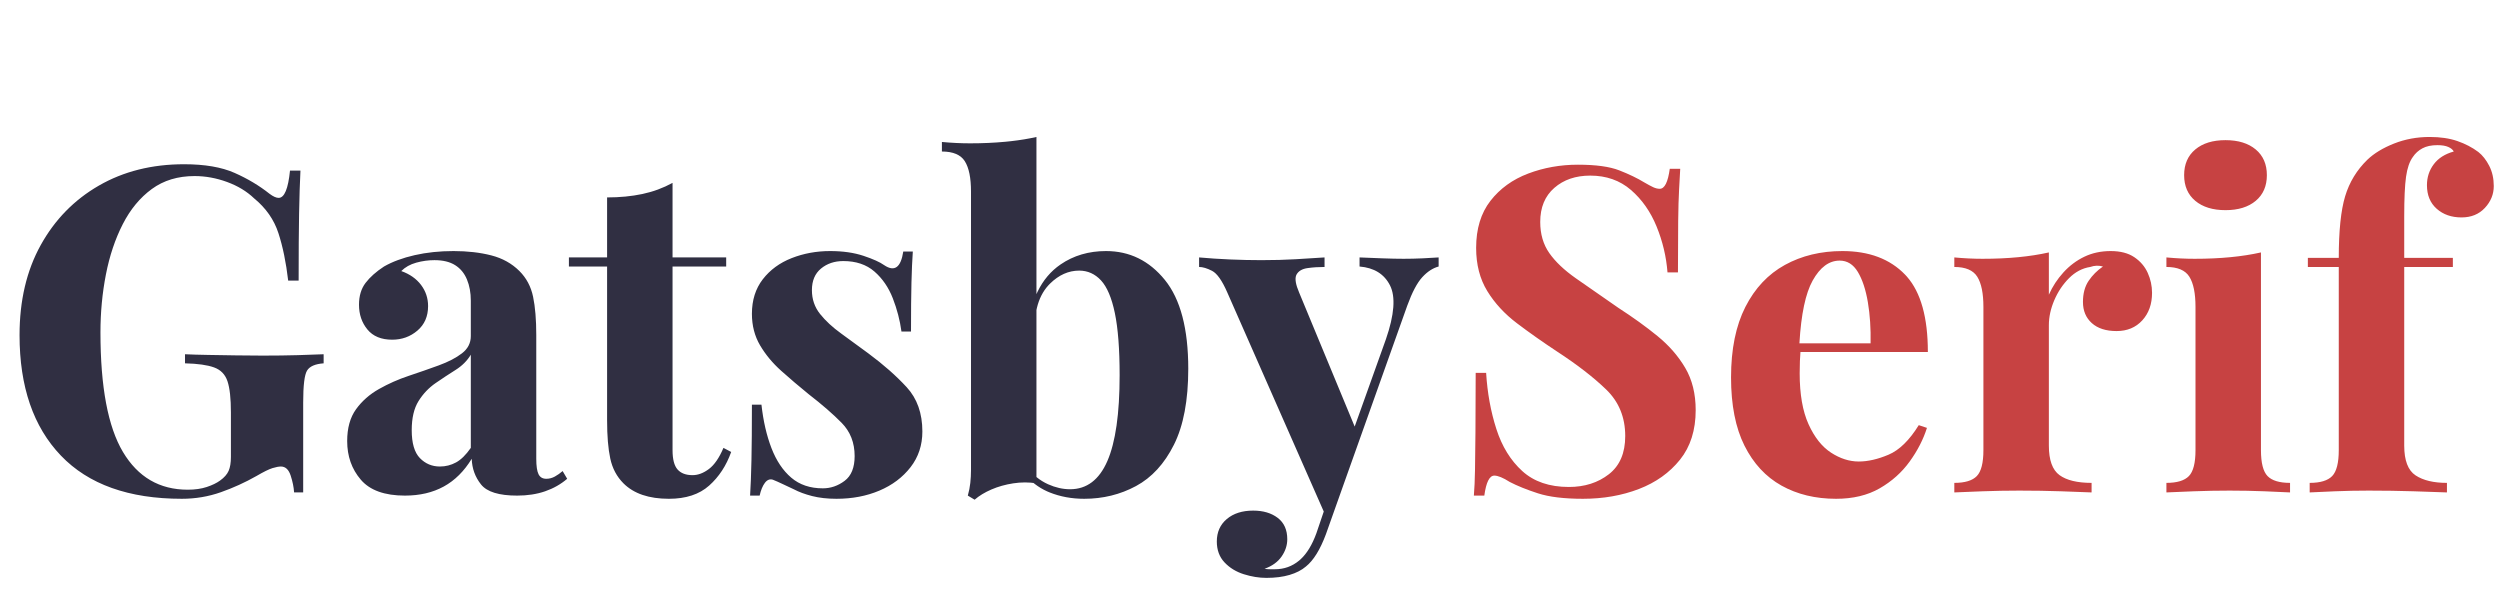
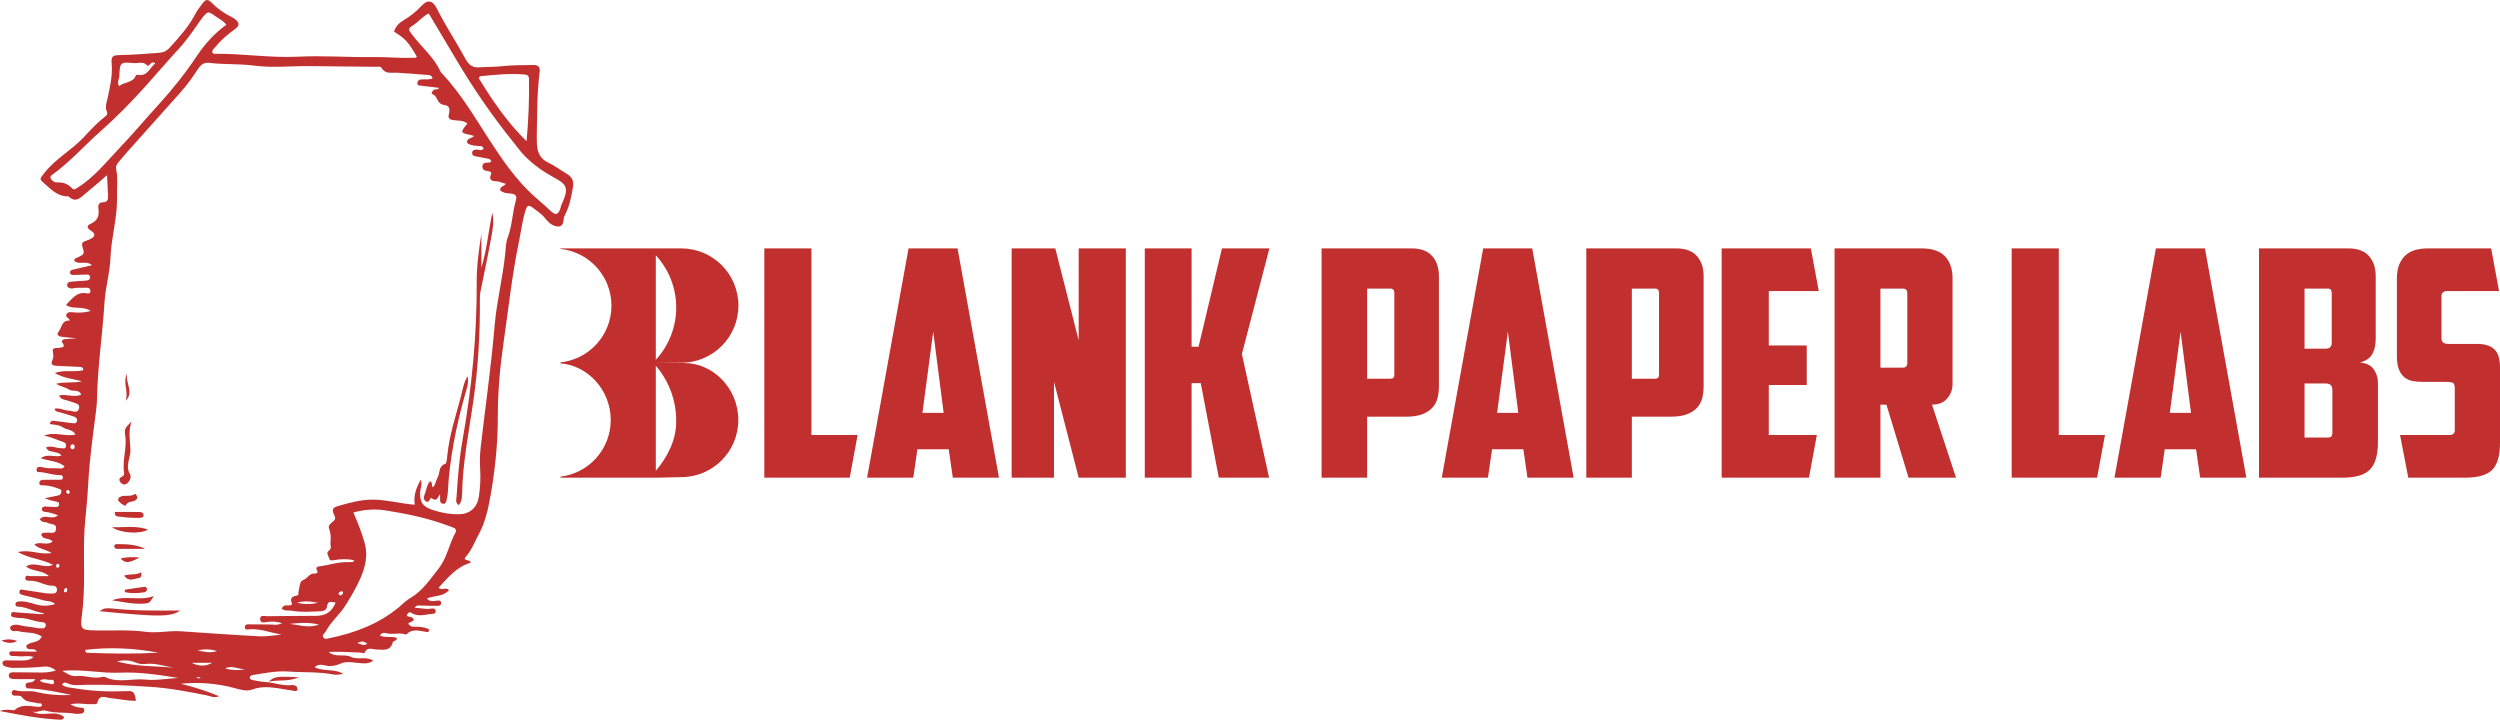
- <svg xmlns="http://www.w3.org/2000/svg" width="264px" height="64px" viewBox="0 0 264 64" version="1.1">
-   <g id="Page-1" stroke="none" stroke-width="1" fill="none" fill-rule="evenodd">
-     <g id="logo" fill-rule="nonzero">
-       <path d="M167.16,52.672 C169.304,52.672 171.272,52.328 173.064,51.64 C174.856,50.952 176.304,49.92 177.408,48.544 C178.512,47.168 179.064,45.424 179.064,43.312 C179.064,41.584 178.696,40.096 177.96,38.848 C177.224,37.6 176.248,36.48 175.032,35.488 C173.816,34.496 172.44,33.504 170.904,32.512 C169.144,31.296 167.648,30.256 166.416,29.392 C165.184,28.528 164.248,27.64 163.608,26.728 C162.968,25.816 162.648,24.72 162.648,23.44 C162.648,21.904 163.144,20.704 164.136,19.84 C165.128,18.976 166.392,18.544 167.928,18.544 C169.624,18.544 171.056,19.048 172.224,20.056 C173.392,21.064 174.296,22.352 174.936,23.92 C175.576,25.488 175.96,27.104 176.088,28.768 L176.088,28.768 L177.192,28.768 C177.192,26.528 177.2,24.72 177.216,23.344 C177.232,21.968 177.264,20.856 177.312,20.008 C177.36,19.16 177.4,18.432 177.432,17.824 L177.432,17.824 L176.328,17.824 C176.136,19.232 175.784,19.936 175.272,19.936 C175.048,19.936 174.816,19.88 174.576,19.768 C174.336,19.656 174.024,19.488 173.64,19.264 C172.904,18.816 172.024,18.392 171,17.992 C169.976,17.592 168.52,17.392 166.632,17.392 C164.776,17.392 163.024,17.704 161.376,18.328 C159.728,18.952 158.4,19.912 157.392,21.208 C156.384,22.504 155.88,24.16 155.88,26.176 C155.88,27.936 156.272,29.456 157.056,30.736 C157.84,32.016 158.888,33.152 160.2,34.144 C161.512,35.136 162.92,36.128 164.424,37.12 C166.536,38.496 168.264,39.832 169.608,41.128 C170.952,42.424 171.624,44.064 171.624,46.048 C171.624,47.84 171.048,49.184 169.896,50.08 C168.744,50.976 167.336,51.424 165.672,51.424 C163.624,51.424 161.984,50.864 160.752,49.744 C159.52,48.624 158.608,47.144 158.016,45.304 C157.424,43.464 157.064,41.488 156.936,39.376 L156.936,39.376 L155.832,39.376 C155.832,41.904 155.824,43.992 155.808,45.64 C155.792,47.288 155.776,48.624 155.76,49.648 C155.744,50.672 155.704,51.568 155.64,52.336 L155.64,52.336 L156.744,52.336 C156.936,50.928 157.288,50.224 157.8,50.224 C158.184,50.224 158.728,50.448 159.432,50.896 C160.232,51.312 161.224,51.712 162.408,52.096 C163.592,52.48 165.176,52.672 167.16,52.672 Z M193.886,52.672 C195.678,52.672 197.214,52.304 198.494,51.568 C199.774,50.832 200.83,49.888 201.662,48.736 C202.494,47.584 203.102,46.4 203.486,45.184 L203.486,45.184 L202.622,44.896 C201.63,46.496 200.566,47.536 199.43,48.016 C198.294,48.496 197.246,48.736 196.286,48.736 C195.294,48.736 194.318,48.424 193.358,47.8 C192.398,47.176 191.606,46.176 190.982,44.8 C190.358,43.424 190.046,41.632 190.046,39.424 C190.046,38.976 190.054,38.544 190.07,38.128 C190.086,37.712 190.11,37.312 190.142,36.928 L190.124,37.168 L203.582,37.168 C203.582,33.532 202.84,30.875 201.357,29.197 L201.182,29.008 C199.582,27.344 197.374,26.512 194.558,26.512 C192.286,26.512 190.262,27 188.486,27.976 C186.71,28.952 185.318,30.432 184.31,32.416 C183.302,34.4 182.798,36.88 182.798,39.856 C182.798,42.768 183.27,45.168 184.214,47.056 C185.158,48.944 186.462,50.352 188.126,51.28 C189.79,52.208 191.71,52.672 193.886,52.672 Z M190.021,36.22 C190.2,33.175 190.664,30.979 191.414,29.632 C192.198,28.224 193.15,27.52 194.27,27.52 C195.07,27.52 195.71,27.92 196.19,28.72 C196.67,29.52 197.022,30.584 197.246,31.912 C197.47,33.24 197.566,34.688 197.534,36.256 L197.534,36.256 L190.018,36.256 L190.021,36.22 Z M220.872,52 L220.872,50.992 C219.368,50.992 218.24,50.72 217.488,50.176 C216.736,49.632 216.36,48.592 216.36,47.056 L216.36,47.056 L216.36,34.336 C216.36,33.472 216.552,32.592 216.936,31.696 C217.32,30.8 217.84,30.024 218.496,29.368 C219.152,28.712 219.896,28.32 220.728,28.192 C221.176,28.032 221.624,28.016 222.072,28.144 C221.464,28.56 220.96,29.064 220.56,29.656 C220.16,30.248 219.96,30.992 219.96,31.888 C219.96,32.816 220.272,33.56 220.896,34.12 C221.52,34.68 222.392,34.96 223.512,34.96 C224.632,34.96 225.536,34.584 226.224,33.832 C226.912,33.08 227.256,32.112 227.256,30.928 C227.256,30.192 227.104,29.488 226.8,28.816 C226.496,28.144 226.024,27.592 225.384,27.16 C224.744,26.728 223.912,26.512 222.888,26.512 C221.864,26.512 220.936,26.712 220.104,27.112 C219.272,27.512 218.536,28.064 217.896,28.768 C217.256,29.472 216.744,30.256 216.36,31.12 L216.36,31.12 L216.36,26.656 C215.368,26.88 214.288,27.048 213.12,27.16 C211.952,27.272 210.696,27.328 209.352,27.328 C208.392,27.328 207.4,27.28 206.376,27.184 L206.376,27.184 L206.376,28.192 C207.56,28.192 208.368,28.536 208.8,29.224 C209.232,29.912 209.448,30.976 209.448,32.416 L209.448,32.416 L209.448,47.536 C209.448,48.88 209.216,49.792 208.752,50.272 C208.288,50.752 207.496,50.992 206.376,50.992 L206.376,50.992 L206.376,52 C207.048,51.968 208.04,51.928 209.352,51.88 C210.664,51.832 211.96,51.808 213.24,51.808 C214.776,51.808 216.248,51.832 217.656,51.88 C219.064,51.928 220.136,51.968 220.872,52 L220.872,52 Z M235.013,22.192 C236.357,22.192 237.421,21.864 238.205,21.208 C238.989,20.552 239.381,19.648 239.381,18.496 C239.381,17.344 238.989,16.44 238.205,15.784 C237.421,15.128 236.357,14.8 235.013,14.8 C233.669,14.8 232.605,15.128 231.821,15.784 C231.037,16.44 230.645,17.344 230.645,18.496 C230.645,19.648 231.037,20.552 231.821,21.208 C232.605,21.864 233.669,22.192 235.013,22.192 Z M241.829,52 L241.829,50.992 C240.709,50.992 239.917,50.752 239.453,50.272 C238.989,49.792 238.757,48.88 238.757,47.536 L238.757,47.536 L238.757,26.656 C237.765,26.88 236.685,27.048 235.517,27.16 C234.349,27.272 233.093,27.328 231.749,27.328 C230.789,27.328 229.797,27.28 228.773,27.184 L228.773,27.184 L228.773,28.192 C229.957,28.192 230.765,28.536 231.197,29.224 C231.629,29.912 231.845,30.976 231.845,32.416 L231.845,32.416 L231.845,47.536 C231.845,48.88 231.613,49.792 231.149,50.272 C230.685,50.752 229.893,50.992 228.773,50.992 L228.773,50.992 L228.773,52 C229.413,51.968 230.373,51.928 231.653,51.88 C232.933,51.832 234.197,51.808 235.445,51.808 C236.693,51.808 237.925,51.832 239.141,51.88 C240.357,51.928 241.253,51.968 241.829,52 L241.829,52 Z M258.398,52 L258.398,50.992 C256.99,50.992 255.886,50.728 255.086,50.2 C254.286,49.672 253.886,48.624 253.886,47.056 L253.886,47.056 L253.886,28.192 L259.022,28.192 L259.022,27.232 L253.886,27.232 L253.886,22.864 C253.886,20.976 253.95,19.576 254.078,18.664 C254.206,17.752 254.446,17.056 254.798,16.576 C255.054,16.192 255.39,15.888 255.806,15.664 C256.222,15.44 256.75,15.328 257.39,15.328 C257.87,15.328 258.254,15.392 258.542,15.52 C258.83,15.648 259.022,15.808 259.118,16 C258.19,16.256 257.486,16.704 257.006,17.344 C256.526,17.984 256.286,18.72 256.286,19.552 C256.286,20.608 256.63,21.44 257.318,22.048 C258.006,22.656 258.878,22.96 259.934,22.96 C260.958,22.96 261.782,22.624 262.406,21.952 C263.03,21.28 263.342,20.512 263.342,19.648 C263.342,18.848 263.182,18.136 262.862,17.512 C262.542,16.888 262.158,16.4 261.71,16.048 C261.07,15.568 260.334,15.184 259.502,14.896 C258.67,14.608 257.694,14.464 256.574,14.464 C255.23,14.464 253.974,14.696 252.806,15.16 C251.638,15.624 250.702,16.192 249.998,16.864 C248.878,17.952 248.094,19.24 247.646,20.728 C247.198,22.216 246.974,24.384 246.974,27.232 L246.974,27.232 L243.71,27.232 L243.71,28.192 L246.974,28.192 L246.974,47.536 C246.974,48.88 246.742,49.792 246.278,50.272 C245.814,50.752 245.022,50.992 243.902,50.992 L243.902,50.992 L243.902,52 C244.51,51.968 245.398,51.928 246.566,51.88 C247.734,51.832 248.926,51.808 250.142,51.808 C251.806,51.808 253.39,51.832 254.894,51.88 C256.398,51.928 257.566,51.968 258.398,52 L258.398,52 Z" id="Serif" fill="#C74242" />
-       <path d="M19.2,52.672 C20.64,52.672 22.016,52.44 23.328,51.976 C24.64,51.512 25.888,50.944 27.072,50.272 C27.84,49.824 28.408,49.544 28.776,49.432 C29.144,49.32 29.44,49.264 29.664,49.264 C30.144,49.264 30.488,49.584 30.696,50.224 C30.904,50.864 31.024,51.456 31.056,52 L31.056,52 L32.016,52 L32.016,42.496 C32.016,40.704 32.152,39.584 32.424,39.136 C32.696,38.688 33.28,38.432 34.176,38.368 L34.176,38.368 L34.176,37.408 C33.472,37.44 32.56,37.472 31.44,37.504 C30.32,37.536 29.088,37.552 27.744,37.552 C26.88,37.552 25.936,37.544 24.912,37.528 C23.888,37.512 22.904,37.496 21.96,37.48 C21.016,37.464 20.208,37.44 19.536,37.408 L19.536,37.408 L19.536,38.368 C20.88,38.4 21.904,38.544 22.608,38.8 C23.312,39.056 23.784,39.544 24.024,40.264 C24.264,40.984 24.384,42.08 24.384,43.552 L24.384,43.552 L24.384,48.256 C24.384,48.864 24.304,49.352 24.144,49.72 C23.984,50.088 23.68,50.432 23.232,50.752 C22.88,51.008 22.416,51.232 21.84,51.424 C21.264,51.616 20.592,51.712 19.824,51.712 C16.848,51.712 14.568,50.384 12.984,47.728 C11.4,45.072 10.608,40.864 10.608,35.104 C10.608,32.992 10.8,30.952 11.184,28.984 C11.568,27.016 12.16,25.248 12.96,23.68 C13.76,22.112 14.784,20.872 16.032,19.96 C17.28,19.048 18.784,18.592 20.544,18.592 C21.696,18.592 22.84,18.8 23.976,19.216 C25.112,19.632 26.064,20.208 26.832,20.944 C28.08,21.968 28.936,23.192 29.4,24.616 C29.864,26.04 30.208,27.712 30.432,29.632 L30.432,29.632 L31.536,29.632 C31.536,26.688 31.552,24.328 31.584,22.552 C31.616,20.776 31.664,19.264 31.728,18.016 L31.728,18.016 L30.624,18.016 C30.432,19.936 30.032,20.896 29.424,20.896 C29.168,20.896 28.848,20.752 28.464,20.464 C27.376,19.6 26.144,18.864 24.768,18.256 C23.392,17.648 21.616,17.344 19.44,17.344 C16.048,17.344 13.048,18.096 10.44,19.6 C7.832,21.104 5.784,23.2 4.296,25.888 C2.808,28.576 2.064,31.744 2.064,35.392 C2.064,40.832 3.52,45.072 6.432,48.112 C9.344,51.152 13.6,52.672 19.2,52.672 Z M54.614,52.336 C55.702,52.336 56.686,52.184 57.566,51.88 C58.446,51.576 59.222,51.136 59.894,50.56 L59.894,50.56 L59.414,49.744 C59.158,49.968 58.886,50.16 58.598,50.32 C58.31,50.48 58.006,50.56 57.686,50.56 C57.302,50.56 57.03,50.4 56.87,50.08 C56.71,49.76 56.63,49.216 56.63,48.448 L56.63,48.448 L56.63,35.392 C56.63,33.76 56.518,32.408 56.294,31.336 C56.07,30.264 55.59,29.36 54.854,28.624 C54.054,27.824 53.062,27.272 51.878,26.968 C50.694,26.664 49.366,26.512 47.894,26.512 C46.422,26.512 45.054,26.656 43.79,26.944 C42.526,27.232 41.446,27.632 40.55,28.144 C39.718,28.688 39.07,29.264 38.606,29.872 C38.142,30.48 37.91,31.248 37.91,32.176 C37.91,33.2 38.206,34.072 38.798,34.792 C39.39,35.512 40.262,35.872 41.414,35.872 C42.438,35.872 43.326,35.552 44.078,34.912 C44.83,34.272 45.206,33.408 45.206,32.32 C45.206,31.488 44.958,30.744 44.462,30.088 C43.966,29.432 43.27,28.944 42.374,28.624 C42.79,28.208 43.318,27.912 43.958,27.736 C44.598,27.56 45.238,27.472 45.878,27.472 C46.774,27.472 47.502,27.648 48.062,28 C48.622,28.352 49.038,28.856 49.31,29.512 C49.582,30.168 49.718,30.912 49.718,31.744 L49.718,31.744 L49.718,35.488 C49.718,36.224 49.406,36.832 48.782,37.312 C48.158,37.792 47.342,38.216 46.334,38.584 C45.326,38.952 44.27,39.32 43.166,39.688 C42.062,40.056 41.014,40.52 40.022,41.08 C39.03,41.64 38.222,42.352 37.598,43.216 C36.974,44.08 36.662,45.2 36.662,46.576 C36.662,48.176 37.142,49.536 38.102,50.656 C39.062,51.776 40.614,52.336 42.758,52.336 C44.326,52.336 45.694,52.016 46.862,51.376 C48.03,50.736 49.014,49.76 49.814,48.448 C49.846,49.472 50.174,50.376 50.798,51.16 C51.422,51.944 52.694,52.336 54.614,52.336 Z M46.454,49.264 C45.622,49.264 44.918,48.968 44.342,48.376 C43.766,47.784 43.478,46.8 43.478,45.424 C43.478,44.144 43.718,43.12 44.198,42.352 C44.678,41.584 45.278,40.952 45.998,40.456 C46.718,39.96 47.422,39.496 48.11,39.064 C48.798,38.632 49.334,38.096 49.718,37.456 L49.718,37.456 L49.718,47.296 C49.206,48.032 48.686,48.544 48.158,48.832 C47.63,49.12 47.062,49.264 46.454,49.264 Z M70.637,52.672 C72.429,52.672 73.845,52.208 74.885,51.28 C75.925,50.352 76.701,49.168 77.213,47.728 L77.213,47.728 L76.397,47.296 C75.949,48.352 75.437,49.096 74.861,49.528 C74.285,49.96 73.709,50.176 73.133,50.176 C72.429,50.176 71.901,49.976 71.549,49.576 C71.197,49.176 71.021,48.496 71.021,47.536 L71.021,47.536 L71.021,28.144 L76.685,28.144 L76.685,27.184 L71.021,27.184 L71.021,19.312 C70.029,19.856 68.965,20.248 67.829,20.488 C66.693,20.728 65.453,20.848 64.109,20.848 L64.109,20.848 L64.109,27.184 L60.077,27.184 L60.077,28.144 L64.109,28.144 L64.109,44.368 C64.109,46.032 64.221,47.384 64.445,48.424 C64.669,49.464 65.133,50.336 65.837,51.04 C66.381,51.584 67.053,51.992 67.853,52.264 C68.653,52.536 69.581,52.672 70.637,52.672 Z M88.33,52.672 C89.994,52.672 91.506,52.384 92.866,51.808 C94.226,51.232 95.322,50.408 96.154,49.336 C96.986,48.264 97.402,47.008 97.402,45.568 C97.402,43.648 96.85,42.088 95.746,40.888 C94.642,39.688 93.29,38.496 91.69,37.312 C90.698,36.576 89.746,35.88 88.834,35.224 C87.922,34.568 87.178,33.88 86.602,33.16 C86.026,32.44 85.738,31.6 85.738,30.64 C85.738,29.648 86.058,28.888 86.698,28.36 C87.338,27.832 88.122,27.568 89.05,27.568 C90.394,27.568 91.49,27.936 92.338,28.672 C93.186,29.408 93.834,30.352 94.282,31.504 C94.73,32.656 95.034,33.824 95.194,35.008 L95.194,35.008 L96.202,35.008 C96.202,32.864 96.218,31.144 96.25,29.848 C96.282,28.552 96.33,27.456 96.394,26.56 L96.394,26.56 L95.386,26.56 C95.13,28.256 94.458,28.736 93.37,28 C92.922,27.68 92.194,27.352 91.186,27.016 C90.178,26.68 89.002,26.512 87.658,26.512 C86.218,26.512 84.866,26.76 83.602,27.256 C82.338,27.752 81.322,28.496 80.554,29.488 C79.786,30.48 79.402,31.696 79.402,33.136 C79.402,34.384 79.69,35.496 80.266,36.472 C80.842,37.448 81.586,38.344 82.498,39.16 C83.41,39.976 84.378,40.8 85.402,41.632 C86.81,42.72 87.97,43.728 88.882,44.656 C89.794,45.584 90.25,46.752 90.25,48.16 C90.25,49.376 89.898,50.248 89.194,50.776 C88.49,51.304 87.722,51.568 86.89,51.568 C85.546,51.568 84.434,51.192 83.554,50.44 C82.674,49.688 81.978,48.648 81.466,47.32 C80.954,45.992 80.602,44.464 80.41,42.736 L80.41,42.736 L79.402,42.736 C79.402,45.168 79.386,47.12 79.354,48.592 C79.322,50.064 79.274,51.312 79.21,52.336 L79.21,52.336 L80.218,52.336 C80.346,51.76 80.53,51.312 80.77,50.992 C81.01,50.672 81.29,50.56 81.61,50.656 C81.93,50.784 82.274,50.936 82.642,51.112 C83.01,51.288 83.402,51.472 83.818,51.664 C84.362,51.952 85.01,52.192 85.762,52.384 C86.514,52.576 87.37,52.672 88.33,52.672 Z M102.921,52.768 C103.401,52.352 103.993,51.992 104.697,51.688 C105.401,51.384 106.169,51.168 107.001,51.04 C107.833,50.912 108.649,50.912 109.449,51.04 L109.138,50.998 L109.281,51.112 C109.681,51.419 110.109,51.675 110.565,51.882 L110.841,52 C111.961,52.448 113.177,52.672 114.489,52.672 C116.473,52.672 118.297,52.224 119.961,51.328 C121.625,50.432 122.961,48.976 123.969,46.96 C124.977,44.944 125.481,42.272 125.481,38.944 C125.481,34.72 124.657,31.592 123.009,29.56 C121.361,27.528 119.289,26.512 116.793,26.512 C114.969,26.512 113.369,26.984 111.993,27.928 C110.961,28.636 110.154,29.591 109.572,30.794 L109.449,31.062 L109.449,14.464 C108.623,14.651 107.729,14.798 106.769,14.907 L106.185,14.968 C105.001,15.08 103.753,15.136 102.441,15.136 C101.481,15.136 100.489,15.088 99.465,14.992 L99.465,14.992 L99.465,16 C100.649,16 101.457,16.344 101.889,17.032 C102.321,17.72 102.537,18.784 102.537,20.224 L102.537,20.224 L102.537,49.648 C102.537,50.096 102.513,50.544 102.465,50.992 C102.417,51.44 102.329,51.888 102.201,52.336 L102.201,52.336 L102.921,52.768 Z M113.001,51.664 C112.233,51.664 111.457,51.488 110.673,51.136 C110.238,50.94 109.834,50.691 109.463,50.386 L109.449,50.375 L109.449,32.736 L109.493,32.531 C109.721,31.571 110.126,30.771 110.709,30.131 L110.889,29.944 C111.817,29.032 112.841,28.576 113.961,28.576 C114.857,28.576 115.625,28.92 116.265,29.608 C116.905,30.296 117.393,31.448 117.729,33.064 C118.065,34.68 118.233,36.864 118.233,39.616 C118.233,43.68 117.801,46.704 116.937,48.688 C116.073,50.672 114.761,51.664 113.001,51.664 Z M133.728,61.024 C134.656,61.024 135.472,60.92 136.176,60.712 C136.88,60.504 137.456,60.208 137.904,59.824 C138.704,59.184 139.408,58.048 140.016,56.416 L140.016,56.416 L141.84,51.28 L148.608,32.272 C149.12,30.864 149.648,29.864 150.192,29.272 C150.736,28.68 151.312,28.304 151.92,28.144 L151.92,28.144 L151.92,27.184 C151.504,27.216 150.944,27.248 150.24,27.28 C149.536,27.312 148.864,27.328 148.224,27.328 C147.584,27.328 146.832,27.312 145.968,27.28 C145.104,27.248 144.304,27.216 143.568,27.184 L143.568,27.184 L143.568,28.144 C145.104,28.272 146.176,28.936 146.784,30.136 C147.392,31.336 147.248,33.232 146.352,35.824 L146.352,35.824 L143.054,45.046 L137.184,30.88 C136.829,30.053 136.727,29.451 136.877,29.074 L136.92,28.984 C137.128,28.616 137.512,28.392 138.072,28.312 C138.632,28.232 139.232,28.192 139.872,28.192 L139.872,28.192 L139.872,27.184 C138.912,27.248 137.888,27.312 136.8,27.376 C135.712,27.44 134.512,27.472 133.2,27.472 C132.144,27.472 131.048,27.448 129.912,27.4 C128.776,27.352 127.68,27.28 126.624,27.184 L126.624,27.184 L126.624,28.192 C127.008,28.192 127.464,28.328 127.992,28.6 C128.52,28.872 129.056,29.632 129.6,30.88 L129.6,30.88 L139.789,54.018 L139.008,56.32 C138.565,57.531 138.013,58.442 137.351,59.053 L137.184,59.2 C136.448,59.808 135.6,60.112 134.64,60.112 L134.64,60.112 L134.112,60.112 C133.888,60.112 133.696,60.096 133.536,60.064 C134.336,59.776 134.936,59.344 135.336,58.768 C135.736,58.192 135.936,57.584 135.936,56.944 C135.936,55.952 135.6,55.2 134.928,54.688 C134.256,54.176 133.392,53.92 132.336,53.92 C131.184,53.92 130.256,54.216 129.552,54.808 C128.848,55.4 128.496,56.192 128.496,57.184 C128.496,58.08 128.768,58.816 129.312,59.392 C129.856,59.968 130.536,60.384 131.352,60.64 C132.168,60.896 132.96,61.024 133.728,61.024 Z" id="Gatsby" fill="#302F42" />
+ <svg xmlns="http://www.w3.org/2000/svg" width="392.508" height="112.999" viewBox="0 0 392.508 112.999" class="css-1j8o68f">
+   <defs id="SvgjsDefs2853" />
+   <g id="SvgjsG2854" transform="matrix(1.213087,0,0,1.213087,-15.65977,-4.161535)" fill="#c12f2f">
+     <g>
+       <path d="M22.179,93.382c-1.759-0.365-3.517-0.755-5.316-0.839c-0.27-0.013-0.552,0.047-0.629-0.287   c-0.113-0.484,0.263-0.459,0.558-0.511c0.198-0.035,0.432,0.012,0.683-0.419c-0.773,0-1.436,0.003-2.098-0.001   c-0.301-0.002-0.604-0.001-0.903-0.036c-0.224-0.026-0.429-0.143-0.424-0.417c0.007-0.352,0.272-0.431,0.541-0.431   c1.163,0,2.326,0.008,3.489,0.029c0.643,0.012,1.275-0.02,2.073-0.264c-0.6-0.457-1.112-0.559-1.653-0.496   c-1.233,0.144-2.471,0.146-3.709,0.163c-0.396,0.006-0.774-0.049-1.15-0.177c-0.226-0.077-0.421-0.2-0.412-0.447   c0.009-0.262,0.233-0.356,0.462-0.355c0.606,0.001,1.212,0.041,1.817,0.02c0.532-0.018,1.106,0.081,1.756-0.454   c-0.756-0.236-1.339-0.011-1.896-0.093c-0.256-0.038-0.52-0.019-0.78-0.032c-0.219-0.011-0.465-0.03-0.473-0.325   c-0.009-0.335,0.266-0.281,0.466-0.28c0.736,0.003,1.472,0.02,2.208,0.03c0.256,0.003,0.512,0.001,0.89,0.001   c-0.377-0.653-1.248,0.088-1.383-0.735c0.483-0.645,1.581-0.248,2.018-1.218c-0.936-0.634-2.017-0.418-2.983-0.682   c-0.384-0.105-0.938,0.22-1.114-0.384c-0.099-0.338,0.575-0.601,1.327-0.381c0.678,0.199,1.376,0.171,2.051,0.337   c0.249,0.061,0.518,0.046,0.778,0.052c0.239,0.005,0.431-0.099,0.462-0.362c0.032-0.274-0.143-0.414-0.384-0.425   c-1.044-0.047-2.004-0.576-3.059-0.554c-0.172,0.003-0.345-0.032-0.517-0.057c-0.257-0.039-0.576-0.067-0.534-0.428   c0.046-0.4,0.402-0.252,0.625-0.239c1.038,0.061,2.074,0.156,3.112,0.228c0.194,0.013,0.391-0.022,0.597-0.126   c-1.186-0.066-2.202-0.793-3.377-0.841c-0.262-0.011-0.419-0.081-0.384-0.372c0.025-0.212,0.185-0.268,0.37-0.29   c0.755-0.089,1.464,0.129,2.17,0.347c0.866,0.268,1.722,0.242,2.597-0.02c-0.484-0.443-1.11-0.341-1.653-0.516   c-0.782-0.252-1.592-0.409-2.387-0.618c-0.281-0.074-0.682-0.124-0.578-0.54c0.083-0.332,0.415-0.176,0.667-0.136   c0.939,0.151,1.879,0.29,2.821,0.421c0.256,0.035,0.519,0.034,0.778,0.029c0.267-0.005,0.531-0.049,0.581-0.396   c0.058-0.41-0.201-0.617-0.522-0.614c-1.061,0.011-1.965-0.719-3.035-0.648c-0.246,0.016-0.59-0.021-0.532-0.399   c0.063-0.407,0.398-0.195,0.632-0.195c0.776,0.001,1.552,0,2.431,0c-0.852-0.795-2.052-0.557-2.981-1.249   c1.125-0.725,2.236,0.321,3.501-0.213c-1.465-0.775-3.036-0.789-4.551-1.657c1.575-0.376,2.841,0.392,4.366,0.125   c-0.792-0.505-1.592-0.492-2.238-1.092c0.758-0.491,1.645,0.219,2.357-0.405c-0.382-0.493-1.242-0.149-1.456-0.883   c0.168-0.384,0.512-0.194,0.784-0.246c0.417-0.08,1.07,0.277,1.133-0.501c0.061-0.744-0.673-0.536-1.044-0.757   c-0.32-0.19-0.8-0.014-1.061-0.502c0.625-0.742,1.581,0.19,2.353-0.498c-0.612-0.234-1.118-0.394-1.663-0.439   c-0.219-0.018-0.455-0.107-0.419-0.392c0.035-0.277,0.286-0.309,0.504-0.303c0.432,0.013,0.863,0.06,1.295,0.07   c0.232,0.005,0.428-0.096,0.43-0.379c0.002-0.226-0.175-0.283-0.346-0.32c-0.501-0.11-1.004-0.215-1.519-0.451   c0.589-0.117,1.18-0.224,1.765-0.356c0.229-0.051,0.363-0.232,0.386-0.481c0.03-0.314-0.22-0.332-0.412-0.41   c-0.608-0.246-1.236-0.389-1.891-0.414c-0.235-0.009-0.588,0.075-0.545-0.348c0.034-0.339,0.344-0.365,0.605-0.37   c0.649-0.014,1.299-0.013,1.949-0.012c0.217,0,0.475,0.032,0.491-0.269c0.015-0.295-0.245-0.337-0.46-0.334   c-0.791,0.011-1.535-0.28-2.31-0.37c-0.261-0.03-0.725,0.104-0.626-0.394c0.076-0.381,0.477-0.319,0.774-0.239   c0.726,0.196,1.467,0.093,2.2,0.149c0.202,0.016,0.435,0.058,0.64-0.276c-0.844-0.697-1.952-0.65-3.082-1.051   c0.938-0.655,1.815-0.058,2.674-0.331c-0.246-0.387-0.636-0.38-0.968-0.475c-0.355-0.101-0.788-0.036-1.023-0.598   c0.706-0.274,1.347,0.131,1.991,0.113c0.253-0.007,0.517,0.15,0.592-0.253c0.063-0.34-0.132-0.487-0.403-0.574   c-0.805-0.258-1.563-0.665-2.44-0.787c1.336-0.592,2.678,0.157,4.082-0.153c-0.402-0.696-1.148-0.592-1.641-0.936   c-0.499-0.348-1.117-0.321-1.697-0.434c0.157-0.526,0.431-0.422,0.669-0.392c0.774,0.096,1.546,0.206,2.32,0.296   c0.21,0.024,0.46,0.025,0.532-0.244c0.085-0.319-0.127-0.53-0.375-0.615c-0.656-0.223-1.327-0.401-1.992-0.595   c-0.202-0.059-0.439-0.055-0.541-0.422c0.656-0.159,1.233,0.237,1.841,0.248c0.256,0.004,0.509,0.106,0.766,0.137   c0.301,0.036,0.497-0.124,0.571-0.422c0.077-0.308-0.049-0.539-0.328-0.639c-0.49-0.175-0.986-0.334-1.487-0.472   c-0.288-0.08-0.58-0.12-0.76-0.584c0.975-0.197,1.912,0.312,2.855-0.09c-0.325-0.77-1.085-0.346-1.567-0.653   c-0.5-0.318-1.127-0.422-1.699-0.747c1.095-0.317,2.238-0.05,3.355-0.332c-1.097-0.311-2.266-0.36-3.532-1.074   c1.372-0.476,2.592-0.051,3.702-0.367c0.004-0.377-0.221-0.409-0.435-0.42c-0.952-0.051-1.904-0.096-2.856-0.133   c-0.773-0.03-0.96-0.171-0.669-0.826c0.222-0.5-0.043-0.928,0.037-1.332c0.274-0.228,0.553-0.111,0.798-0.179   c0.33-0.091,0.921-0.004,0.411-0.687c-0.139-0.186,0.049-0.416,0.32-0.436c0.424-0.032,0.849-0.063,1.559-0.115   c-0.88-0.084-1.475-0.12-2.064-0.206c-0.271-0.04-0.572-0.293-0.351-0.545c0.482-0.549,0.432-1.643,1.511-1.526   c-0.068-0.386-0.597-0.407-0.437-0.794c0.145-0.353,0.49-0.319,0.793-0.291c0.687,0.063,1.371,0.103,2.355-0.174   c-1.128-0.713-2.265-0.127-3.201-0.771c0.787-0.817,1.415-1.774,2.728-1.499c0.224,0.047,0.456-0.027,0.433-0.333   c-0.018-0.24-0.158-0.407-0.424-0.404c-0.477,0.006-0.955,0-1.431,0.018c-0.214,0.008-0.431,0.104-0.638,0.08   c-0.254-0.029-0.532-0.136-0.525-0.473c0.006-0.265,0.242-0.37,0.453-0.396c0.473-0.058,0.951-0.074,1.427-0.109   c0.259-0.019,0.524-0.014,0.775-0.073c0.225-0.054,0.366-0.225,0.312-0.497c-0.046-0.23-0.232-0.249-0.397-0.247   c-0.606,0.007-1.212,0.037-1.819,0.047c-0.179,0.003-0.348-0.065-0.373-0.282c-0.024-0.211,0.12-0.345,0.286-0.386   c0.792-0.198,1.589-0.374,2.557-0.598c-0.774-0.679-1.735,0.044-2.317-0.593c0.069-0.334,0.317-0.334,0.502-0.425   c0.851-0.42,0.867-0.424,0.566-1.423c-0.101-0.334-0.009-0.514,0.264-0.635c0.278-0.123,0.578-0.197,0.844-0.342   c0.605-0.33,0.587-0.68-0.032-1.071c-0.478-0.302-0.534-0.64-0.04-0.844c0.95-0.392,1.177-1.079,1.043-2.022   c-0.069-0.489,0.121-0.785,0.623-0.788c0.54-0.003,0.645-0.354,0.626-0.805c-0.037-0.839-0.082-1.677-0.134-2.698   c-0.965,0.826-1.795,1.572-2.663,2.266c-0.686,0.549-1.344,1.434-2.331,0.472c-1.365,0.052-2.243-0.895-3.165-1.704   c-0.639-0.561-0.521-0.577-0.017-1.237c1.482-1.942,3.654-3.057,5.273-4.819c0.867-0.943,1.739-1.868,2.751-2.643   c0.199-0.152,0.223-0.353,0.12-0.592c-0.25-0.584-0.018-1.137,0.105-1.705c0.322-1.486,0.666-2.966,0.528-4.517   c-0.075-0.842,0.115-1.049,0.941-1.06c1.693-0.024,3.376-0.17,5.063-0.286c0.666-0.046,1.079-0.212,1.53-0.707   c1.25-1.369,2.472-2.744,3.344-4.419c0.224-0.431,0.534-0.818,0.825-1.209c0.466-0.627,0.723-0.685,1.254-0.145   c0.755,0.766,1.609,1.357,2.553,1.829c0.156,0.078,0.312,0.163,0.45,0.271c0.618,0.483,0.62,0.864-0.038,1.328   c-0.938,0.662-1.789,1.421-2.53,2.308c-0.16,0.192-0.406,0.353-0.364,0.668c0.084,0.227,0.284,0.188,0.442,0.187   c3.549-0.026,7.069,0.555,10.636,0.377c3.241-0.162,6.499,0.096,9.747,0.046c1.692-0.026,3.373,0.167,5.061,0.092   c0.2-0.009,0.435,0.093,0.59-0.138c-1.142-1.943-1.464-2.298-2.96-3.248c0.204-0.666,0.646-1.109,1.222-1.457   c0.825-0.498,1.588-1.065,2.257-1.798c0.862-0.944,1.519-0.832,2.1,0.336c1.113,2.237,2.508,4.297,3.692,6.487   c0.402,0.744,0.922,1.127,1.768,1.059c0.907-0.073,1.825-0.03,2.728-0.132c1.423-0.161,2.847-0.151,4.273-0.17   c0.621-0.008,0.886,0.258,0.806,0.893c-0.347,2.761-0.314,5.539-0.37,8.314c-0.007,0.359-0.004,0.719,0.021,1.077   c0.071,1.045,0.43,1.858,1.44,2.337c0.862,0.408,1.642,0.998,2.468,1.49c0.637,0.379,0.889,0.909,0.755,1.667   c-0.212,1.192-0.4,2.388-0.966,3.472c-0.123,0.235-0.222,0.458-0.24,0.746c-0.05,0.791-0.442,1.056-1.15,0.83   c-0.566-0.181-0.96-0.627-1.312-1.066c-0.457-0.57-1.065-0.908-1.61-1.345c-0.468-0.375-0.686-0.156-0.84,0.323   c-0.439,1.368-0.597,2.798-0.888,4.199c-0.893,4.299-1.348,8.67-1.979,13.011c-0.457,3.145-0.745,6.318-0.741,9.519   c0.005,3.724-0.399,7.422-1.093,11.083c-0.268,1.416-0.671,2.853-1.311,4.055c-0.582,1.091-1.033,2.323-1.892,3.219   c0.111,0.445,0.582,0.098,0.8,0.592c-1.808,0.498-2.935,1.91-4.162,3.224c0.387,0.454,0.934-0.132,1.349,0.314   c-0.762,0.878-1.892,0.698-2.869,1.08c0.423,0.539,0.952,0.315,1.441,0.276c0.192-0.015,0.371,0.045,0.402,0.234   c0.042,0.258-0.139,0.452-0.368,0.454c-0.818,0.007-1.637-0.015-2.455-0.049c-0.226-0.01-0.419-0.016-0.62,0.345   c0.745-0.088,1.39,0.201,2.079,0.069c0.258-0.05,0.601-0.067,0.649,0.252c0.072,0.477-0.367,0.4-0.633,0.436   c-0.867,0.119-1.745,0.384-2.577-0.183c-0.15-0.102-0.345,0.02-0.435,0.179c-0.207,0.367,0.125,0.324,0.296,0.365   c0.217,0.052,0.416,0.112,0.522,0.32c-0.073,0.409-0.532,0.259-0.712,0.58c0.339,0.546,0.883,0.363,1.361,0.396   c0.473,0.033,0.932,0.124,1.354,0.347c0.003,0.236-0.101,0.351-0.31,0.327c-0.913-0.107-1.862-0.545-2.658,0.335   c-0.798-0.293-1.629,0.013-2.438-0.145c-0.311-0.061-0.673-0.227-0.992,0.275c0.732,0.318,1.531,0.036,2.202,0.309   c0.016,0.457-0.46,0.311-0.516,0.529c-0.314,1.229-1.214,0.974-2.068,0.966c-0.549-0.005-1.255-0.423-1.609,0.456   c-0.023,0.056-0.401-0.054-0.614-0.065c-1.335-0.065-2.67-0.123-4.015-0.085c0.85,0.787,1.973,0.216,2.874,0.646   c0.91,0.435,1.971-0.118,2.894,0.483c-0.673,0.507-1.382,0.344-2.044,0.286c-0.695-0.061-1.414-0.194-2.053,0.051   c-0.762,0.291-0.735,0.308-1.472,0.364c-0.644,0.049-1.344-0.488-2.008,0.152c1.183,0.617,2.535,0.134,3.7,0.878   c-0.467,0.032-0.871,0.145-1.24,0.072c-1.93-0.383-3.891-0.247-5.834-0.388c-1.595-0.115-3.185,0.213-4.763,0.475   c-0.103,0.017-0.253,0.167-0.261,0.267c-0.016,0.186,0.119,0.319,0.313,0.35c0.552,0.09,1.103,0.232,1.658,0.259   c1.156,0.055,2.26,0.552,3.44,0.401c0.198-0.025,0.442,0.04,0.608,0.153c0.113,0.077,0.15,0.308,0.168,0.476   c0.004,0.037-0.222,0.158-0.329,0.142c-0.768-0.112-1.53-0.265-2.298-0.375c-1.077-0.154-2.148-0.224-3.209,0.168   c-0.809,0.299-1.602,0.013-2.387-0.193c-2.263-0.595-4.557-0.781-6.902-0.545c1.657,0.411,3.272,0.912,4.968,1.61   c-0.661,0.286-1.132-0.01-1.608-0.106c-2.465-0.5-4.94-0.958-7.447-1.113c-2.679-0.166-5.367-0.293-8.049-0.257   c-0.906,0.012-1.773,0.196-2.632-0.234c-0.164-0.082-0.42-0.093-0.61,0.22c0.504,0.381,1.11,0.38,1.676,0.474   c2.145,0.357,4.305,0.462,6.474,0.37c0.914-0.039,1.278-0.125,1.422,1.243c-1.125,0.025-2.214-0.255-3.318-0.347   c-0.579-0.048-1.404-0.573-1.666,0.6c-0.061,0.271-0.545,0.164-0.843,0.179c-0.8,0.042-1.604-0.204-2.658,0.023   c0.573,0.335,0.973,0.408,1.392,0.434c0.227,0.014,0.448,0.068,0.409,0.375c-0.031,0.247-0.187,0.395-0.438,0.402   c-0.26,0.008-0.528,0.049-0.779,0.003c-1.238-0.227-2.518-0.012-3.74-0.384c-0.59-0.179-1.158,0.342-1.764,0.084   c1.277,0.833,2.874-0.281,4.114,0.725c-0.099,0.415-0.414,0.361-0.721,0.345c-2.548-0.137-5.049-0.616-7.575-1.109   c0.471-0.224,0.942-0.175,1.412-0.143c0.173,0.011,0.408,0.075,0.511-0.014c0.984-0.856,2.107-0.401,3.18-0.393   c0.145,0.001,0.248-0.048,0.336-0.175c-0.038-0.421-0.379-0.221-0.585-0.287c-0.679-0.217-1.472-0.056-2.001-0.774   c-0.21-0.285-0.647-0.178-0.989-0.212c-0.176-0.018-0.339-0.121-0.348-0.331c-0.012-0.291,0.237-0.444,0.419-0.383   c0.888,0.297,1.809,0.005,2.705,0.226C19.057,93.342,20.608,93.456,22.179,93.382z M56.348,81.411   c-0.51-0.016-1.022-0.36-1.126,0.553c-0.052,0.464-0.512,0.575-0.918,0.587c-1.212,0.036-2.43,0.153-3.632-0.08   c-0.415-0.08-0.922,0.093-1.292-0.283c0.235-0.539,0.614-0.381,0.938-0.405c0.164-0.012,0.448-0.05,0.363-0.257   c-0.331-0.795,0.16-0.908,0.708-1.034c0.221-0.051,0.102-0.272,0.143-0.417c0.157-0.558,0.12-1.411,0.612-1.574   c0.582-0.193,0.828-0.958,1.535-0.833c0.097,0.017,0.418-0.1,0.297-0.32c-0.324-0.587,0.102-0.59,0.435-0.639   c1.197-0.178,2.363-0.578,3.591-0.524c0.129,0.006,0.263,0.005,0.389-0.021c0.13-0.027,0.34,0.046,0.34-0.215   c-0.859-0.212-1.701-0.173-2.549-0.027c-0.24,0.041-0.59,0.118-0.663-0.218c-0.069-0.312-0.457-0.695-0.077-0.966   c0.473-0.337,0.196-0.672,0.237-1.045c0.074-0.677,0.035-1.241-0.181-1.863c-0.132-0.378,0.161-0.629,0.457-0.866   c0.198-0.158,0.458-0.348,0.25-0.777c-0.376-0.773-0.288-1.048,0.398-1.246c1.499-0.433,2.993-0.856,4.587-0.845   c1.826,0.012,3.585,0.526,5.399,0.658c-0.176-1.163,0.158-2.143,0.793-3.251c0.183,0.66-0.046,1.069-0.085,1.493   c-0.124,1.336,0.3,1.999,1.521,2.409c1.16,0.39,2.34,0.613,3.569,0.576c1.372-0.041,2.296-0.892,2.504-2.31   c0.17-1.158,0.237-2.31,0.165-3.484c-0.057-0.937-0.045-1.892,0.061-2.824c0.602-5.251,1.361-10.483,1.805-15.753   c0.268-3.177,1.076-6.27,1.382-9.442c0.064-0.665,0.074-1.344,0.314-1.985c0.584-1.561,0.608-3.255,1.066-4.848   c0.138-0.482-0.021-0.766-0.537-0.835c-0.538-0.072-1.122-0.037-1.52-0.478c0.034-0.532,0.556-0.453,0.74-0.811   c-0.428-0.093-0.801-0.314-1.249-0.321c-0.56-0.008-0.97-0.182-0.66-0.905c0.09-0.209-0.023-0.328-0.227-0.371   c-0.417-0.089-0.979-0.094-0.878-0.729c0.083-0.521,0.626-0.346,0.981-0.443c0.063-0.017,0.111-0.097,0.164-0.147   c-0.076-0.185-0.218-0.29-0.392-0.325c-0.552-0.111-1.106-0.209-1.659-0.312c-0.227-0.042-0.424-0.135-0.431-0.409   c-0.009-0.35,0.219-0.435,0.508-0.46c0.32-0.028,0.669,0.222,0.964-0.092c-0.057-0.385-0.352-0.345-0.599-0.368   c-0.474-0.046-0.955-0.042-1.386-0.304c-0.125-0.076-0.175-0.177-0.155-0.314c0.138-0.413,0.618-0.382,0.898-0.674   c-0.153-0.057-0.232-0.099-0.316-0.115c-1.471-0.29-1.486-0.331-0.526-1.508c-0.557-0.452-1.23-0.343-1.862-0.443   c-0.327-0.051-0.68-0.154-0.557-0.689c0.195-0.844,0.103-1.182-0.658-1.283c-0.889-0.118-0.76-1.198-1.496-1.398   c-0.119-0.032,0.002-0.393,0.211-0.535c0.21-0.142,0.526,0.044,0.696-0.264c-0.787-0.096-1.56-0.188-2.334-0.285   c-0.203-0.025-0.474,0.018-0.48-0.302c-0.006-0.317,0.188-0.469,0.49-0.501c0.493-0.051,1.009,0.079,1.489-0.147   c-0.093-0.296-0.265-0.406-0.501-0.424c-1.383-0.105-2.765-0.23-4.15-0.304c-0.714-0.038-1.475,0.224-1.966-0.623   c-0.131-0.226-0.483-0.14-0.739-0.143c-2.862-0.031-5.723-0.053-8.585-0.086c-2.384-0.027-4.777,0.251-7.151-0.064   c-1.944-0.258-3.9-0.125-5.84-0.355c-0.614-0.073-1.025,0.179-1.393,0.731c-0.711,1.067-1.444,2.125-2.303,3.08   c-2.361,2.625-4.71,5.26-7.06,7.895c-0.352,0.395-0.679,0.813-1.024,1.214c-0.215,0.25-0.317,0.518-0.245,0.86   c0.252,1.184,0.077,2.387,0.107,3.579c0.067,2.655-0.752,5.222-0.847,7.874c-0.069,1.926-0.65,3.806-0.768,5.713   c-0.257,4.162-0.888,8.29-0.972,12.463c-0.01,0.493-0.042,0.979-0.107,1.471c-0.304,2.301-0.6,4.604-0.833,6.914   c-0.179,1.778-0.225,3.571-0.393,5.351c-0.139,1.471-0.303,2.936-0.339,4.417c-0.08,3.265,0.161,6.535-0.271,9.796   c-0.266,2.008-0.145,2.065,1.87,2.1c2.123,0.037,4.254-0.108,6.367,0.174c1.522,0.203,3.025-0.168,4.54-0.067   c3.415,0.229,6.828,0.479,10.246,0.653c0.93,0.048,1.87-0.142,2.806-0.223c-1.477-0.251-2.878-0.851-4.365-0.669   c-0.19,0.023-0.349,0.016-0.383-0.214c-0.04-0.273,0.107-0.442,0.356-0.444c0.953-0.007,1.907,0.007,2.86,0.017   c0.481,0.005,0.977,0.157,1.594-0.177c-0.702-0.203-1.249-0.24-1.812-0.162c-0.41,0.057-1.017,0.255-1.028-0.384   c-0.01-0.554,0.59-0.343,0.95-0.347c2.08-0.022,4.161-0.044,6.241-0.046C54.954,83.138,55.851,82.703,56.348,81.411z    M58.642,69.758c0.603,1.364,1.071,2.601,1.448,3.887c0.479,1.634,0.086,3.18-0.501,4.55c-0.51,1.189-1.203,2.36-1.902,3.492   c-0.774,1.254-1.93,2.178-2.627,3.479c-0.134,0.251-0.539,0.433-0.287,0.787c0.17,0.24,0.475,0.135,0.729,0.084   c3.303-0.67,6.402-1.832,9.064-4.042c0.472-0.392,0.908-0.853,1.43-1.153c1.607-0.922,2.607-2.467,3.713-3.874   c1.058-1.346,1.337-3.146,2.167-4.645c0.125-0.225,0.034-0.445-0.19-0.556c-0.232-0.114-0.481-0.19-0.723-0.281   c-2.652-0.994-5.405-1.567-8.181-2.001C61.462,69.28,60.12,69.357,58.642,69.758z M42.203,6.629   c-0.427-0.538-0.954-0.77-1.408-1.095c-0.952-0.681-0.973-0.672-1.699,0.198c-0.281,0.337-0.511,0.721-0.767,1.081   c-0.741,1.045-1.482,2.084-2.358,3.024c-1.437,1.543-2.795,3.166-4.209,4.733c-1.83,2.029-3.735,3.991-5.771,5.788   c-2.135,1.885-4.034,4.051-6.35,5.718c-0.285,0.205-0.239,0.431-0.02,0.662c0.191,0.202,0.407,0.311,0.69,0.3   c0.724-0.028,1.374,0.17,1.884,0.732c0.293,0.322,0.496,0.108,0.773-0.064c2.149-1.336,3.708-3.34,5.434-5.146   c1.702-1.78,3.286-3.68,4.951-5.498c1.849-2.019,3.551-4.165,5.077-6.448C39.45,9.086,40.646,7.777,42.203,6.629z M68.403,5.174   c-0.81,0.377-1.328,1.079-2.02,1.528c-0.707,0.458-0.667,0.504-0.117,1.235c1.215,1.614,2.828,2.903,3.682,4.814   c0.017,0.039,0.057,0.067,0.087,0.099c2.444,2.576,4.247,5.647,6.169,8.621c1.665,2.576,3.397,5.087,5.636,7.173   c0.644,0.6,1.335,1.145,1.974,1.751c0.846,0.801,1.33,1.292,1.762-0.469c0.031-0.128,0.112-0.242,0.165-0.366   c0.706-1.64,0.592-2.229-0.913-3.033c-1.477-0.789-2.822-1.709-4.01-2.92c-0.562-0.573-1.019-1.22-1.516-1.836   c-2.697-3.342-5.126-6.885-7.327-10.596C70.799,9.193,69.617,7.214,68.403,5.174z M81.06,21.709   c0.247-2.734,0.364-5.389,0.313-8.051c-0.01-0.504-0.269-0.558-0.654-0.592c-1.899-0.169-3.783,0.062-5.668,0.226   c-0.051,0.004-0.093,0.129-0.179,0.258C76.653,16.462,78.574,19.291,81.06,21.709z M35.976,91.172   c-2.498-0.4-5.032-0.793-7.587-0.68c-2.478,0.11-4.936-0.511-7.414-0.231c0.598,0.34,1.157,0.754,1.837,0.67   c1.103-0.136,2.179,0.398,3.287,0.119c0.159-0.04,0.362-0.019,0.512,0.05c1.659,0.755,3.395,0.113,5.093,0.284   C33.109,91.525,34.551,91.258,35.976,91.172z M28.321,14.586c0.67-0.584,1.786-0.383,2.184-1.397   c0.021-0.053,0.161-0.097,0.233-0.081c1.258,0.266,1.535-0.9,2.269-1.49c-0.61-0.422-0.778,0.565-1.054,0.271   c-0.539-0.573-1.144-0.239-1.696-0.289c-1.805-0.162-1.828-0.124-1.91,1.708C28.329,13.7,28.009,14.064,28.321,14.586z    M33.405,87.908c-3.14-0.604-6.291-0.744-9.446-0.37c-0.035,0.251,0.082,0.373,0.192,0.377   C27.235,88.035,30.32,88.072,33.405,87.908z M35.357,89.839c-1.214-0.199-2.398-0.632-3.656-0.473   c-0.433,0.055-0.857-0.022-1.265-0.198c-0.774-0.334-1.58-0.309-2.398-0.14C30.431,89.733,32.914,89.606,35.357,89.839z    M54.185,84.261c-1.263-0.303-2.529-0.234-3.798-0.08C51.651,84.316,52.902,84.765,54.185,84.261z M40.384,89.212   c-0.863,0-1.725,0-2.68,0C38.653,89.694,39.516,89.694,40.384,89.212z M42.066,89.938c0.857,0.268,1.726,0.276,2.603,0.1   C43.794,90.083,42.969,89.482,42.066,89.938z M41.01,87.679c-0.819-0.209-1.659-0.301-2.511-0.05   C39.323,87.772,40.139,88.011,41.01,87.679z M18.048,91.516c0.498,0.381,1.041,0.278,1.495,0.458   c0.171,0.068,0.36-0.031,0.373-0.234c0.013-0.19-0.179-0.364-0.32-0.333C19.118,91.513,18.615,91.145,18.048,91.516z    M51.358,81.425c0.802,0.235,1.629,0.244,2.749,0.032C53.009,81.221,52.198,81.195,51.358,81.425z M60.457,86.736   c-0.574-0.351-0.574-0.351-1.308-0.101C59.594,86.812,59.992,87.082,60.457,86.736z M22.365,60.924   c-0.194,0-0.322,0.104-0.345,0.297c-0.024,0.199,0.086,0.338,0.277,0.356c0.135,0.013,0.238-0.089,0.263-0.228   C22.592,61.168,22.561,61.002,22.365,60.924z M38.286,91.168c0.211,0.007,0.415,0.144,0.588-0.031   C38.673,91.04,38.467,91.058,38.286,91.168z M21.618,79.702c-0.045-0.082-0.051-0.269-0.226-0.162   c-0.093,0.057-0.171,0.183-0.2,0.293c-0.031,0.12,0.029,0.269,0.174,0.261C21.572,80.084,21.612,79.907,21.618,79.702z    M57.31,80.143c-0.023-0.139-0.084-0.227-0.236-0.176c-0.158,0.053-0.342,0.101-0.341,0.314c0.001,0.138,0.128,0.222,0.253,0.201   C57.158,80.452,57.277,80.332,57.31,80.143z M20.593,76.616c-0.03-0.132-0.076-0.25-0.241-0.199c-0.129,0.04-0.2,0.139-0.183,0.278   c0.018,0.144,0.108,0.234,0.252,0.203C20.558,76.87,20.597,76.751,20.593,76.616z M21.702,66.852   c-0.141,0.022-0.262,0.113-0.227,0.248c0.027,0.104,0.153,0.224,0.256,0.251c0.156,0.042,0.192-0.123,0.191-0.243   C21.922,66.972,21.853,66.864,21.702,66.852z" />
+       <path d="M51.585,91.082c-1.315,0.598-2.511,0.294-3.885,0.565C48.394,90.985,48.744,90.947,51.585,91.082z" />
+       <path d="M13.09,86.342c0.681-0.229,1.364-0.198,2.042,0.046C14.458,86.768,13.779,86.672,13.09,86.342z" />
+       <path d="M75.214,33.692c0,1.421,0,2.843,0,4.398c0.719-2.396,0.915-4.783,1.41-7.111c0.276,1.109,0.038,2.195-0.149,3.256   c-0.412,2.334-0.932,4.647-1.388,6.974c-0.076,0.39-0.076,0.8-0.073,1.201c0.028,4.353-0.23,8.674-0.853,12.991   c-0.575,3.986-1.381,7.95-1.45,12.005c-0.008,0.487-0.066,0.981-0.426,1.395c-0.498-0.311-0.3-0.801-0.274-1.206   c0.152-2.414,0.336-4.83,0.76-7.21c1.207-6.761,1.871-13.567,1.835-20.45C74.594,37.845,74.89,35.762,75.214,33.692z" />
+       <path d="M69.866,67.393c-0.343,0.365-0.352,0.998-1.014,0.568c-0.061-0.04-0.192-0.087-0.201-0.072   c-0.18,0.296-0.333,0.746-0.744,0.319c-0.283-0.294-0.066-0.677,0.043-1.015c0.162-0.503,0.252-1.039,0.603-1.459   c0.437,0.107,0.113,0.583,0.393,0.761c0.344-0.361,0.388-0.882,0.616-1.302c0.309-0.569,0.082-1.439,0.973-1.725   c0.187-0.06,0.232-0.73,0.272-1.127c0.261-2.558,1.06-4.983,1.718-7.442c0.24-0.896,0.348-1.842,0.89-2.779   c0.201,0.873-0.098,1.589-0.288,2.26c-1.181,4.186-2.042,8.426-2.261,12.792c-0.018,0.355-0.11,0.706-0.177,1.057   c-0.046,0.237-0.165,0.428-0.427,0.402c-0.24-0.025-0.387-0.186-0.395-0.447C69.86,67.922,69.866,67.657,69.866,67.393z" />
+       <path d="M25.784,82.528c0.41-0.22,0.512-0.312,0.624-0.327c0.256-0.035,0.52-0.067,0.774-0.039c2.941,0.328,5.898,0.302,9.05,0.286   c-0.889,0.672-2.317,0.746-5.132,0.55C29.423,82.88,27.751,82.737,25.784,82.528z" />
+       <path d="M29.946,57.987c-0.446,1.179-0.227,2.376-0.157,3.565c0.027,0.455-0.086,0.877-0.188,1.315   c-0.15,0.643-0.256,1.295,0.137,1.943c0.26,0.428-0.177,1.232-0.661,1.315c-0.272,0.046-0.493-0.137-0.645-0.37   c-0.15-0.232-0.069-0.461,0.141-0.563c0.261-0.127,0.451-0.254,0.397-0.587c-0.268-1.643,0.424-3.251,0.128-4.917   C28.964,58.919,29.215,58.682,29.946,57.987z" />
+       <path d="M27.409,81.13c1.721-0.697,3.537,0.124,5.401-0.547c-0.562,0.903-0.562,0.899-1.184,0.957   C30.202,81.674,28.819,81.322,27.409,81.13z" />
+       <path d="M27.41,71.659c1.518,0.067,3.067-0.248,4.641,0.308C31.129,72.586,28.479,72.464,27.41,71.659z" />
+       <path d="M31.714,74.471c-1.228,0-2.456,0.006-3.684-0.007c-0.172-0.002-0.337-0.136-0.334-0.334   c0.003-0.211,0.174-0.283,0.36-0.281C29.289,73.861,30.522,73.884,31.714,74.471z" />
+       <path d="M27.761,69.689c1.08,0,2.141-0.012,3.202,0.009c0.247,0.005,0.547,0.105,0.527,0.435c-0.015,0.253-0.276,0.309-0.494,0.319   c-0.984,0.043-1.96-0.06-2.933-0.194C27.905,70.236,27.753,70.111,27.761,69.689z" />
+       <path d="M30.669,67.743c0.002,0.044,0.018,0.092,0.005,0.129c-0.246,0.689-1.173,0.25-1.486,0.966   c-0.071,0.162-0.665-0.244-0.912-0.537c-0.154-0.182-0.081-0.426,0.146-0.549c0.609-0.329,1.35,0.044,1.958-0.387   C30.46,67.309,30.614,67.574,30.669,67.743z" />
+       <path d="M29.045,79.756c0.826-0.124,1.651-0.257,2.48-0.365c0.154-0.02,0.362,0.016,0.398,0.233   c0.046,0.274-0.16,0.438-0.359,0.467c-0.831,0.122-1.666,0.16-2.489-0.017C29.065,79.968,29.055,79.862,29.045,79.756z" />
+       <path d="M29.379,51.747c-0.317,1.166,0.924,2.455-0.204,3.554C29.592,54.13,28.731,52.897,29.379,51.747z" />
+       <path d="M28.979,77.929c0.812-0.288,1.553-0.009,2.188-0.439c0.154,0.622-0.12,0.748-0.438,0.783   C30.173,78.335,29.565,78.779,28.979,77.929z" />
+       <path d="M30.974,75.579c-1.435,0.762-1.795,0.769-2.466,0.149C29.264,75.502,29.982,75.523,30.974,75.579z" />
    </g>
  </g>
+   <g id="SvgjsG2855" transform="matrix(1,0,0,1,115,57)" fill="#c12f2f">
+     <path d="" />
+   </g>
+   <g id="SvgjsG2856" transform="matrix(0.6397725,0,0,0.6397725,69.97761,25.00817)" fill="#c12f2f">
+     <path d="M58.44,50l-6.88-.07H57.8a14,14,0,1,0,0-28.06H28.17V22a14,14,0,0,1,0,27.84v.24C34.83,50.58,40.5,56.6,40.5,64A14,14,0,0,1,28.17,77.88v.26H51.56v0L57.8,78a14,14,0,0,0,14-14C71.83,56.21,65.55,49.93,58.44,50ZM51.56,23.56a18.91,18.91,0,0,1,0,25.64Zm0,52.88V50.67a20.57,20.57,0,0,1,5,13.79C56.57,68.94,54.36,73.16,51.56,76.44Z" />
+   </g>
+   <g id="SvgjsG2857" transform="matrix(2.482759,0,0,2.482759,118.5103,25.34483)" fill="#c12f2f">
+     <path d="M0.6 5.5 l2.98 0 l0 11.8 l2.92 0 l-0.5 2.7 l-5.4 0 l0 -14.5 z M10.28 18.2 l-0.26 1.8 l-2.92 0 l2.62 -14.5 l3.1 0 l2.62 14.5 l-2.92 0 l-0.26 -1.8 l-1.98 0 z M10.6 15.9 l1.34 0 l-0.66 -5.14 z M16.24 5.5 l2.76 0 l1.48 5.82 l0 -5.82 l2.98 0 l0 14.5 l-2.98 0 l-1.56 -6.06 l0 6.06 l-2.68 0 l0 -14.5 z M27.62 11.72 l0.44 0 l1.48 -6.22 l3 0 l-1.74 6.68 l1.72 7.82 l-3.18 0 l-1.14 -5.98 l-0.58 0 l0 5.98 l-2.96 0 l0 -14.5 l2.96 0 l0 6.22 l0 0 z M38.72 8.04 l0 5.7 l1.44 0 c0.12 0 0.197 -0.023 0.23 -0.07 s0.05 -0.123 0.05 -0.23 l0 -5.12 c0 -0.187 -0.087 -0.28 -0.26 -0.28 l-1.46 0 z M41.54 5.5 c0.573 0 1.003 0.16 1.29 0.48 s0.43 0.747 0.43 1.28 l0 6.94 c0 0.28 -0.03 0.537 -0.09 0.77 s-0.17 0.437 -0.33 0.61 s-0.373 0.31 -0.64 0.41 s-0.6 0.15 -1 0.15 l-2.48 0 l0 3.86 l-2.88 0 l0 -14.5 l5.7 0 z M46.62 18.2 l-0.26 1.8 l-2.92 0 l2.62 -14.5 l3.1 0 l2.62 14.5 l-2.92 0 l-0.26 -1.8 l-1.98 0 z M46.94 15.9 l1.34 0 l-0.66 -5.14 z M55.46 8.04 l0 5.7 l1.44 0 c0.12 0 0.197 -0.023 0.23 -0.07 s0.05 -0.123 0.05 -0.23 l0 -5.12 c0 -0.187 -0.087 -0.28 -0.26 -0.28 l-1.46 0 z M58.28 5.5 c0.573 0 1.003 0.16 1.29 0.48 s0.43 0.747 0.43 1.28 l0 6.94 c0 0.28 -0.03 0.537 -0.09 0.77 s-0.17 0.437 -0.33 0.61 s-0.373 0.31 -0.64 0.41 s-0.6 0.15 -1 0.15 l-2.48 0 l0 3.86 l-2.88 0 l0 -14.5 l5.7 0 z M61.14 5.5 l5.64 0 l0.5 2.7 l-3.16 0 l0 3.44 l2.4 0 l0 2.5 l-2.4 0 l0 3.16 l3.04 0 l-0.5 2.7 l-5.52 0 l0 -14.5 z M71.18 8.04 l0 5 l1.42 0 c0.187 0 0.28 -0.1 0.28 -0.3 l0 -4.4 c0 -0.2 -0.093 -0.3 -0.28 -0.3 l-1.42 0 z M75.74 14.1 c0 0.32 -0.11 0.613 -0.33 0.88 s-0.543 0.4 -0.97 0.4 l1.52 4.62 l-3 0 l-1.4 -4.62 l-0.38 0 l0 4.62 l-2.9 0 l0 -14.5 l5.5 0 c0.68 0 1.177 0.17 1.49 0.51 s0.47 0.797 0.47 1.37 l0 6.72 z M79.48 5.5 l2.98 0 l0 11.8 l2.92 0 l-0.5 2.7 l-5.4 0 l0 -14.5 z M89.16 18.2 l-0.26 1.8 l-2.92 0 l2.62 -14.5 l3.1 0 l2.62 14.5 l-2.92 0 l-0.26 -1.8 l-1.98 0 z M89.48 15.9 l1.34 0 l-0.66 -5.14 z M98 8.04 l0 3.8 l1.36 0 c0.107 0 0.193 -0.03 0.26 -0.09 s0.1 -0.157 0.1 -0.29 l0 -3.14 c0 -0.187 -0.087 -0.28 -0.26 -0.28 l-1.46 0 z M99.76 14.46 c0 -0.16 -0.04 -0.27 -0.12 -0.33 s-0.187 -0.09 -0.32 -0.09 l-1.32 0 l0 3.42 l1.46 0 c0.12 0 0.2 -0.023 0.24 -0.07 s0.06 -0.123 0.06 -0.23 l0 -2.7 z M102.5 11.24 c0 0.36 -0.07 0.67 -0.21 0.93 s-0.403 0.443 -0.79 0.55 c0.4 0.027 0.69 0.167 0.87 0.42 s0.27 0.54 0.27 0.86 l0 3.76 c0 0.8 -0.167 1.373 -0.5 1.72 s-0.92 0.52 -1.76 0.52 l-5.26 0 l0 -14.5 l5.66 0 c0.573 0 1.003 0.16 1.29 0.48 s0.43 0.747 0.43 1.28 l0 3.98 z M104.56 20 l-0.52 -2.7 l3.12 0 c0.227 0 0.34 -0.1 0.34 -0.3 l0 -2.64 c0 -0.2 -0.04 -0.32 -0.12 -0.36 s-0.22 -0.06 -0.42 -0.06 l-1.5 0 c-0.213 0 -0.417 -0.017 -0.61 -0.05 s-0.367 -0.11 -0.52 -0.23 s-0.273 -0.287 -0.36 -0.5 s-0.13 -0.5 -0.13 -0.86 l0 -4.92 c0 -0.573 0.157 -1.03 0.47 -1.37 s0.81 -0.51 1.49 -0.51 l4 0 l0.5 2.7 l-3.28 0 c-0.24 0 -0.36 0.107 -0.36 0.32 l0 2.64 c0 0.147 0.037 0.247 0.11 0.3 s0.183 0.08 0.33 0.08 l1.82 0 c0.467 0 0.823 0.11 1.07 0.33 s0.37 0.603 0.37 1.15 l0 4.78 c0 0.8 -0.163 1.367 -0.49 1.7 s-0.903 0.5 -1.73 0.5 l-3.58 0 z" />
+   </g>
</svg>
